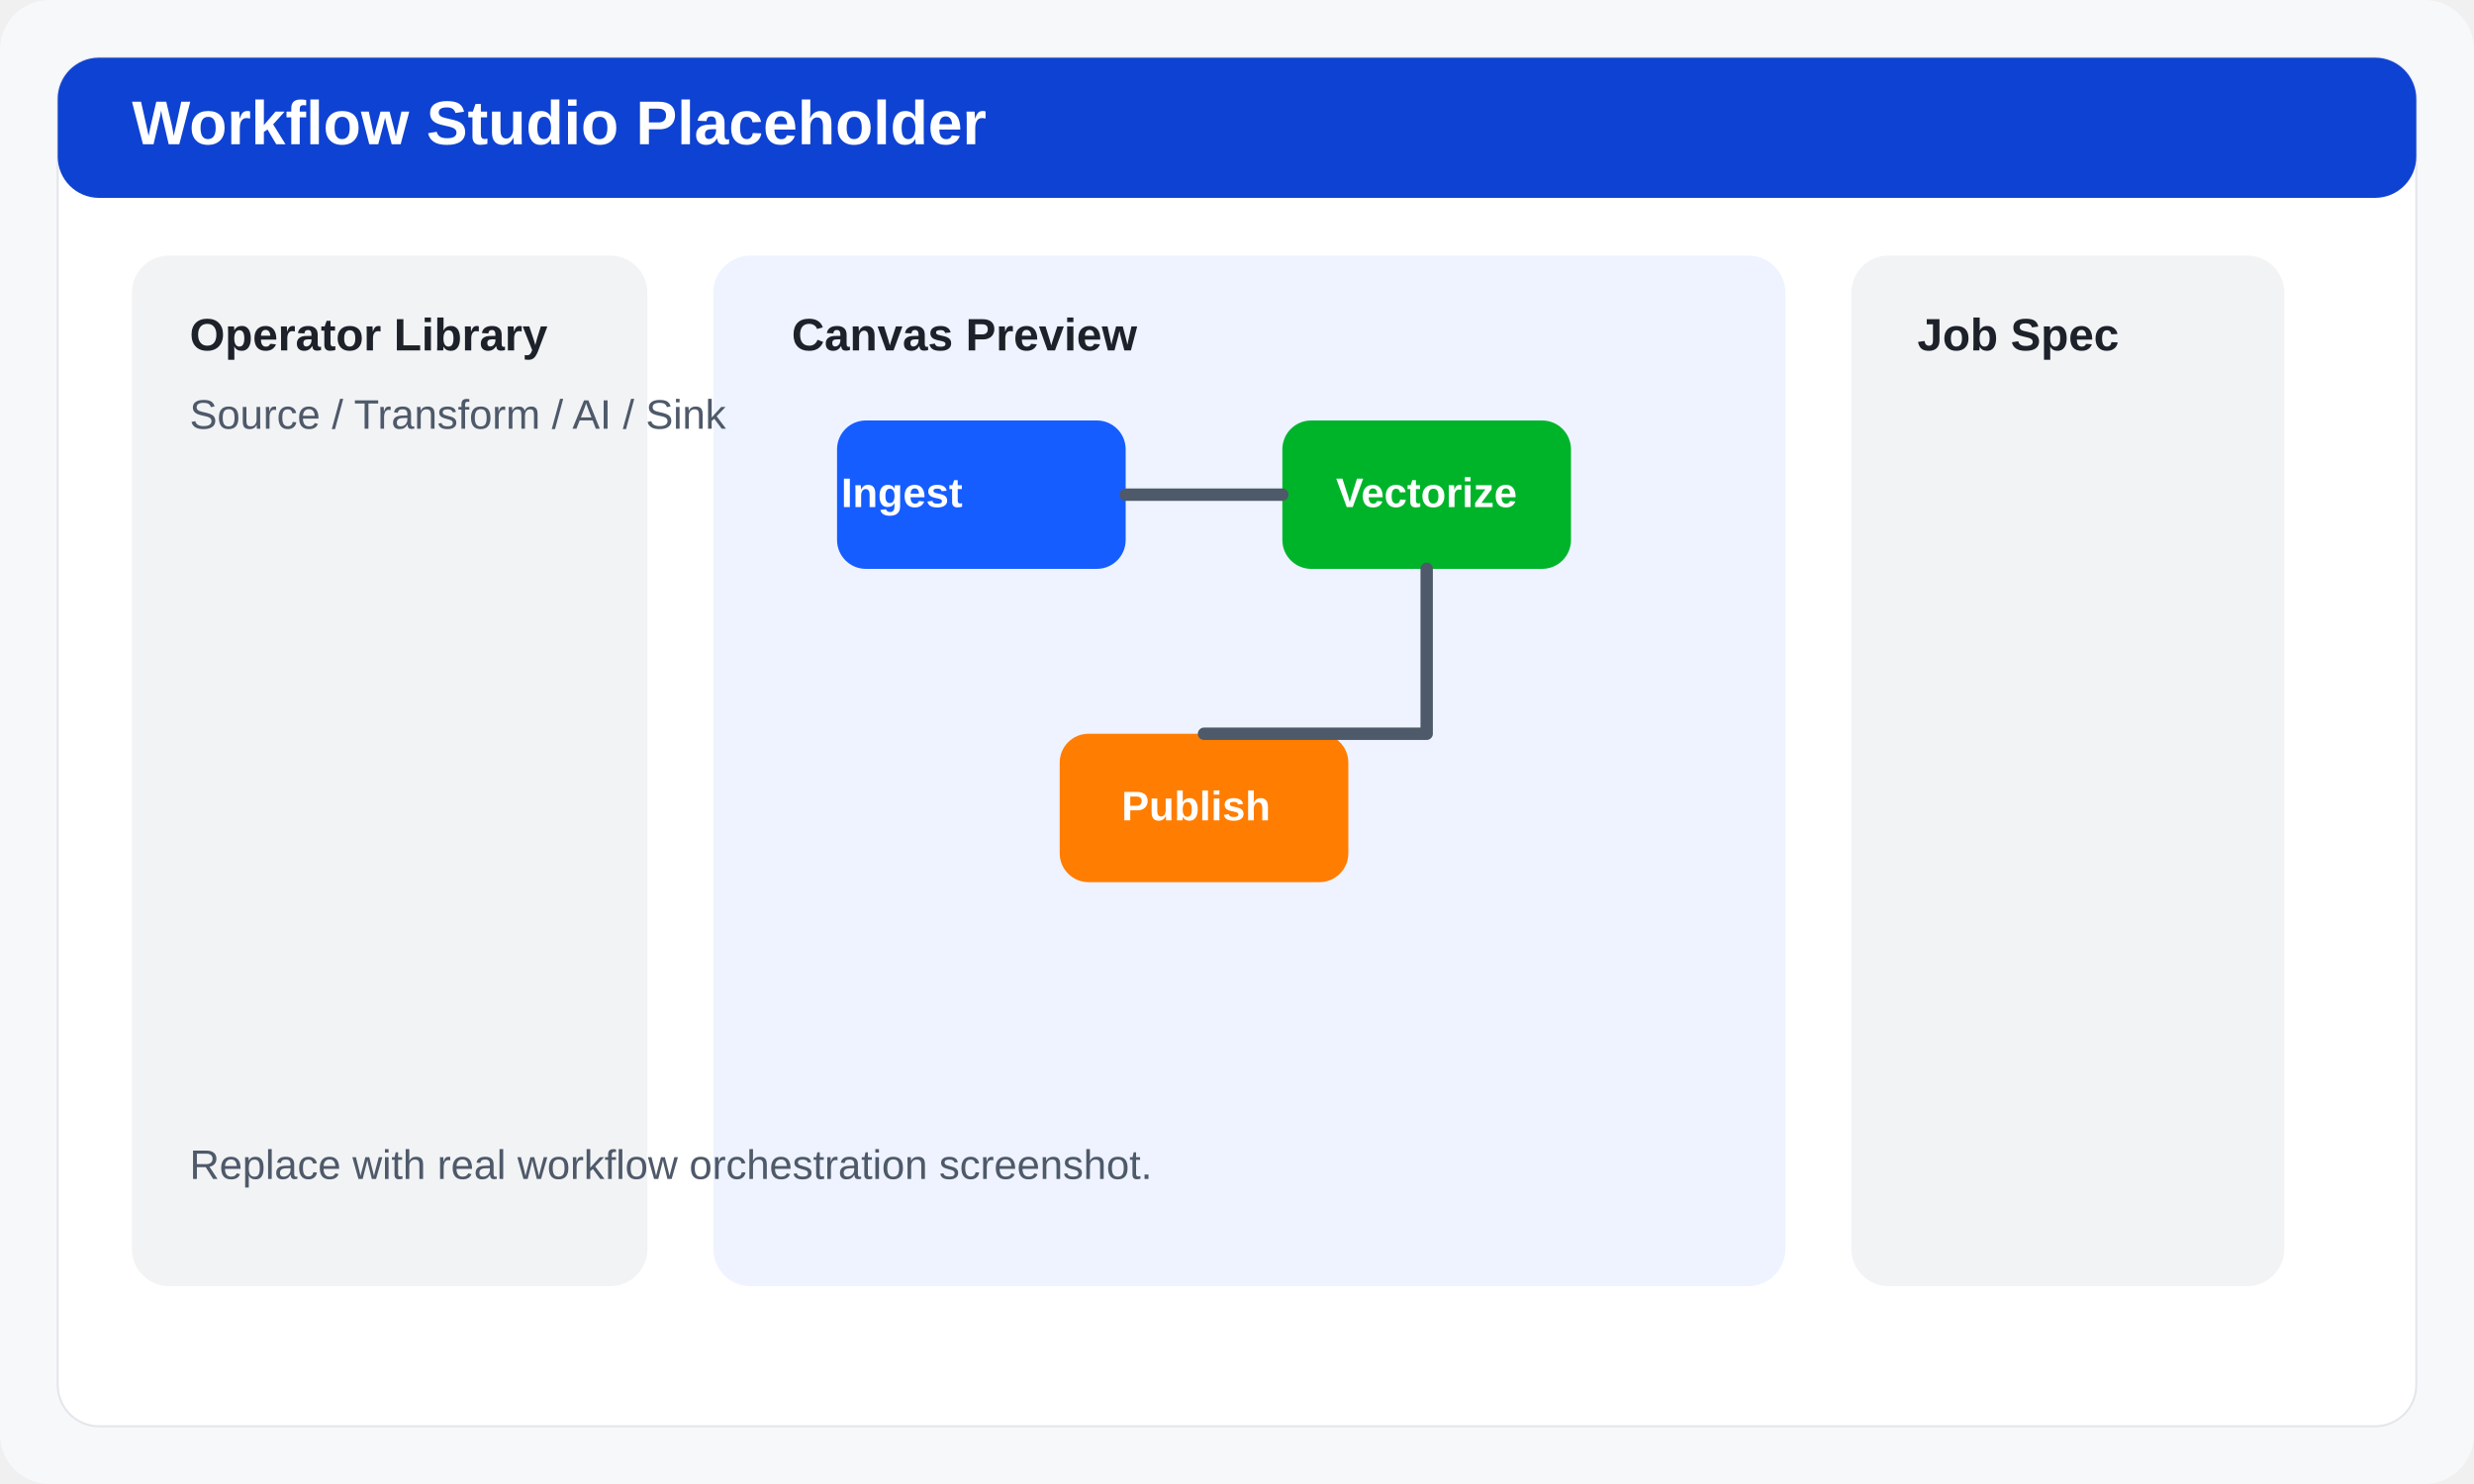
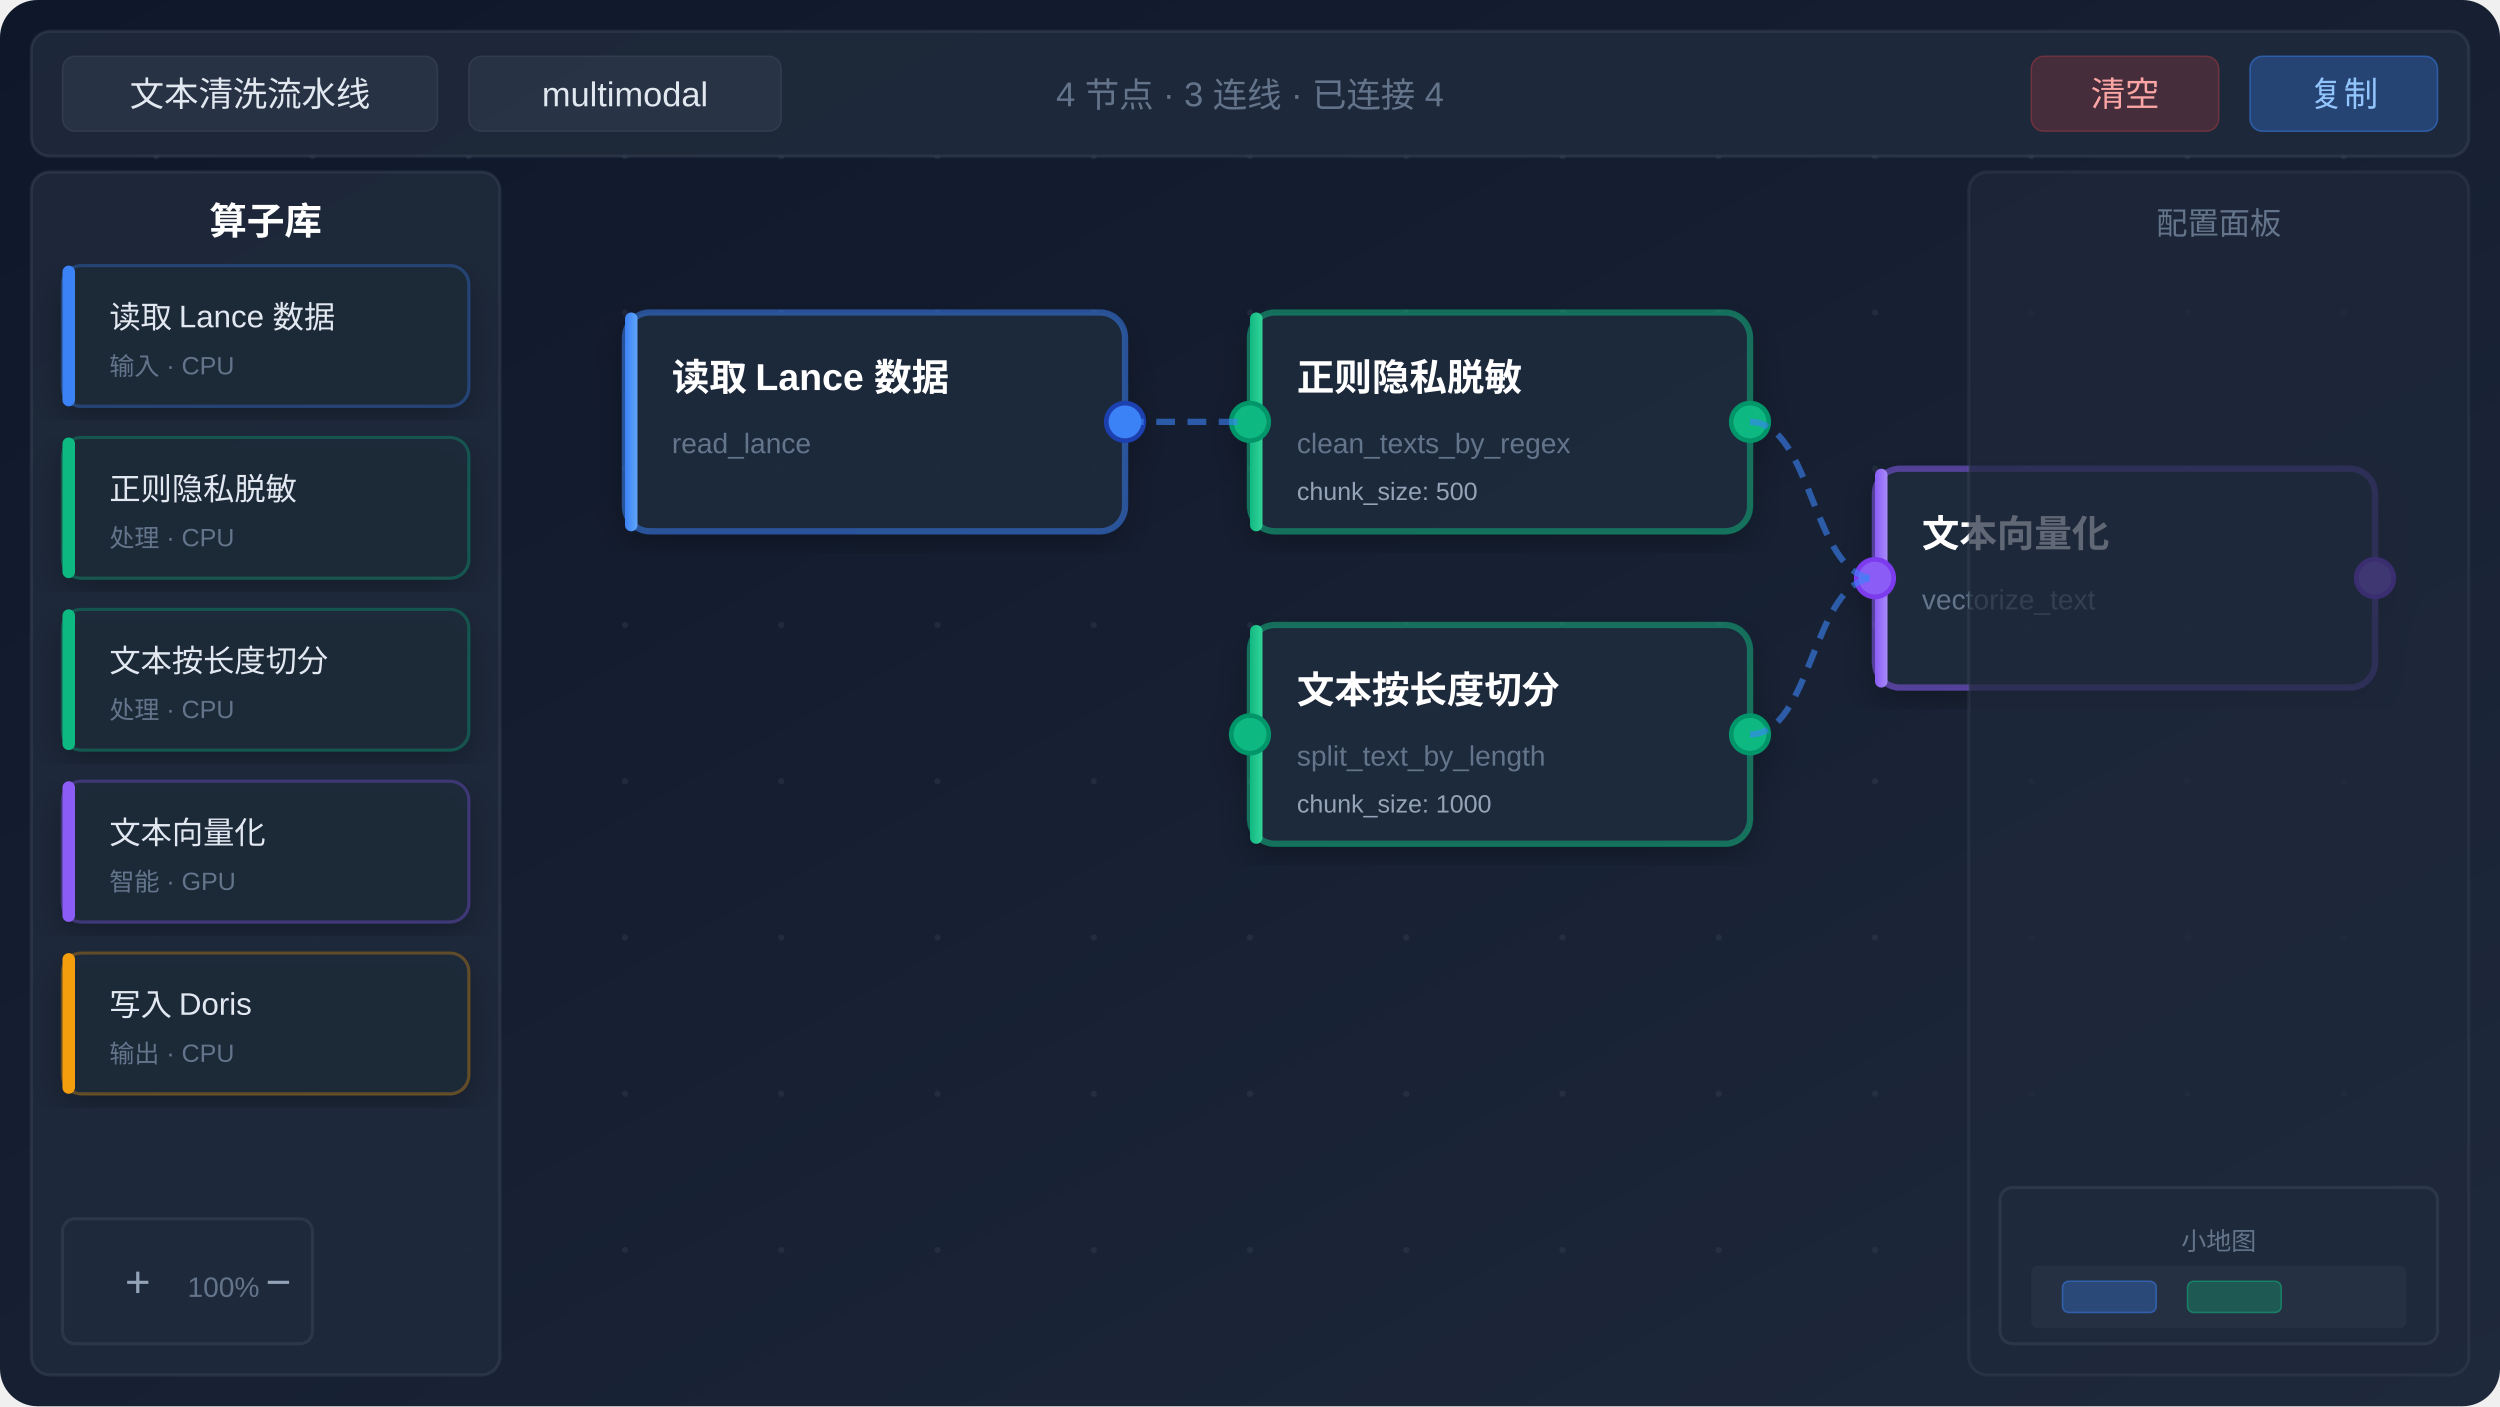
- <svg xmlns="http://www.w3.org/2000/svg" width="1200" height="720" viewBox="0 0 1200 720" fill="none">
-   <rect width="1200" height="720" rx="24" fill="#F7F8FA" />
-   <rect x="28" y="28" width="1144" height="664" rx="20" fill="white" stroke="#E5E6EB" />
-   <rect x="28" y="28" width="1144" height="68" rx="20" fill="#0E42D2" />
-   <text x="64" y="70" fill="white" font-size="30" font-family="Arial, sans-serif" font-weight="700">Workflow Studio Placeholder</text>
-   <rect x="64" y="124" width="250" height="500" rx="18" fill="#F2F3F5" />
-   <rect x="346" y="124" width="520" height="500" rx="18" fill="#EEF3FF" />
-   <rect x="898" y="124" width="210" height="500" rx="18" fill="#F2F3F5" />
-   <rect x="406" y="204" width="140" height="72" rx="14" fill="#165DFF" />
-   <rect x="622" y="204" width="140" height="72" rx="14" fill="#00B42A" />
-   <rect x="514" y="356" width="140" height="72" rx="14" fill="#FF7D00" />
-   <path d="M546 240H622" stroke="#4E5969" stroke-width="6" stroke-linecap="round" />
-   <path d="M692 276V356H584" stroke="#4E5969" stroke-width="6" stroke-linecap="round" stroke-linejoin="round" />
-   <text x="92" y="170" fill="#1D2129" font-size="22" font-family="Arial, sans-serif" font-weight="700">Operator Library</text>
-   <text x="92" y="208" fill="#4E5969" font-size="20" font-family="Arial, sans-serif">Source / Transform / AI / Sink</text>
-   <text x="384" y="170" fill="#1D2129" font-size="22" font-family="Arial, sans-serif" font-weight="700">Canvas Preview</text>
-   <text x="930" y="170" fill="#1D2129" font-size="22" font-family="Arial, sans-serif" font-weight="700">Job Spec</text>
-   <text x="408" y="246" fill="white" font-size="20" font-family="Arial, sans-serif" font-weight="700">Ingest</text>
-   <text x="648" y="246" fill="white" font-size="20" font-family="Arial, sans-serif" font-weight="700">Vectorize</text>
-   <text x="544" y="398" fill="white" font-size="20" font-family="Arial, sans-serif" font-weight="700">Publish</text>
-   <text x="92" y="572" fill="#4E5969" font-size="20" font-family="Arial, sans-serif">Replace with real workflow orchestration screenshot.</text>
+ <svg xmlns="http://www.w3.org/2000/svg" viewBox="0 0 800 450">
+   <defs>
+     <linearGradient id="wsBg" x1="0%" y1="0%" x2="100%" y2="100%">
+       <stop offset="0%" style="stop-color:#0f172a;stop-opacity:1" />
+       <stop offset="100%" style="stop-color:#1e293b;stop-opacity:1" />
+     </linearGradient>
+     <linearGradient id="nodeSource" x1="0%" y1="0%" x2="100%" y2="0%">
+       <stop offset="0%" style="stop-color:#3b82f6;stop-opacity:1" />
+       <stop offset="100%" style="stop-color:#60a5fa;stop-opacity:1" />
+     </linearGradient>
+     <linearGradient id="nodeTransform" x1="0%" y1="0%" x2="100%" y2="0%">
+       <stop offset="0%" style="stop-color:#10b981;stop-opacity:1" />
+       <stop offset="100%" style="stop-color:#34d399;stop-opacity:1" />
+     </linearGradient>
+     <linearGradient id="nodeAI" x1="0%" y1="0%" x2="100%" y2="0%">
+       <stop offset="0%" style="stop-color:#8b5cf6;stop-opacity:1" />
+       <stop offset="100%" style="stop-color:#a78bfa;stop-opacity:1" />
+     </linearGradient>
+     <linearGradient id="nodeSink" x1="0%" y1="0%" x2="100%" y2="0%">
+       <stop offset="0%" style="stop-color:#f59e0b;stop-opacity:1" />
+       <stop offset="100%" style="stop-color:#fbbf24;stop-opacity:1" />
+     </linearGradient>
+     <filter id="nodeShadow">
+       <feDropShadow dx="0" dy="4" stdDeviation="6" flood-color="rgba(0,0,0,0.3)" />
+     </filter>
+   </defs>
+   <rect width="800" height="450" fill="url(#wsBg)" rx="12" />
+   <g fill="rgba(100,116,139,0.15)">
+     <circle cx="50" cy="50" r="1" />
+     <circle cx="100" cy="50" r="1" />
+     <circle cx="150" cy="50" r="1" />
+     <circle cx="200" cy="50" r="1" />
+     <circle cx="250" cy="50" r="1" />
+     <circle cx="300" cy="50" r="1" />
+     <circle cx="350" cy="50" r="1" />
+     <circle cx="400" cy="50" r="1" />
+     <circle cx="450" cy="50" r="1" />
+     <circle cx="500" cy="50" r="1" />
+     <circle cx="550" cy="50" r="1" />
+     <circle cx="600" cy="50" r="1" />
+     <circle cx="650" cy="50" r="1" />
+     <circle cx="700" cy="50" r="1" />
+     <circle cx="750" cy="50" r="1" />
+     <circle cx="50" cy="100" r="1" />
+     <circle cx="100" cy="100" r="1" />
+     <circle cx="150" cy="100" r="1" />
+     <circle cx="200" cy="100" r="1" />
+     <circle cx="250" cy="100" r="1" />
+     <circle cx="300" cy="100" r="1" />
+     <circle cx="350" cy="100" r="1" />
+     <circle cx="400" cy="100" r="1" />
+     <circle cx="450" cy="100" r="1" />
+     <circle cx="500" cy="100" r="1" />
+     <circle cx="550" cy="100" r="1" />
+     <circle cx="600" cy="100" r="1" />
+     <circle cx="650" cy="100" r="1" />
+     <circle cx="700" cy="100" r="1" />
+     <circle cx="750" cy="100" r="1" />
+     <circle cx="50" cy="150" r="1" />
+     <circle cx="100" cy="150" r="1" />
+     <circle cx="150" cy="150" r="1" />
+     <circle cx="200" cy="150" r="1" />
+     <circle cx="250" cy="150" r="1" />
+     <circle cx="300" cy="150" r="1" />
+     <circle cx="350" cy="150" r="1" />
+     <circle cx="400" cy="150" r="1" />
+     <circle cx="450" cy="150" r="1" />
+     <circle cx="500" cy="150" r="1" />
+     <circle cx="550" cy="150" r="1" />
+     <circle cx="600" cy="150" r="1" />
+     <circle cx="650" cy="150" r="1" />
+     <circle cx="700" cy="150" r="1" />
+     <circle cx="750" cy="150" r="1" />
+     <circle cx="50" cy="200" r="1" />
+     <circle cx="100" cy="200" r="1" />
+     <circle cx="150" cy="200" r="1" />
+     <circle cx="200" cy="200" r="1" />
+     <circle cx="250" cy="200" r="1" />
+     <circle cx="300" cy="200" r="1" />
+     <circle cx="350" cy="200" r="1" />
+     <circle cx="400" cy="200" r="1" />
+     <circle cx="450" cy="200" r="1" />
+     <circle cx="500" cy="200" r="1" />
+     <circle cx="550" cy="200" r="1" />
+     <circle cx="600" cy="200" r="1" />
+     <circle cx="650" cy="200" r="1" />
+     <circle cx="700" cy="200" r="1" />
+     <circle cx="750" cy="200" r="1" />
+     <circle cx="50" cy="250" r="1" />
+     <circle cx="100" cy="250" r="1" />
+     <circle cx="150" cy="250" r="1" />
+     <circle cx="200" cy="250" r="1" />
+     <circle cx="250" cy="250" r="1" />
+     <circle cx="300" cy="250" r="1" />
+     <circle cx="350" cy="250" r="1" />
+     <circle cx="400" cy="250" r="1" />
+     <circle cx="450" cy="250" r="1" />
+     <circle cx="500" cy="250" r="1" />
+     <circle cx="550" cy="250" r="1" />
+     <circle cx="600" cy="250" r="1" />
+     <circle cx="650" cy="250" r="1" />
+     <circle cx="700" cy="250" r="1" />
+     <circle cx="750" cy="250" r="1" />
+     <circle cx="50" cy="300" r="1" />
+     <circle cx="100" cy="300" r="1" />
+     <circle cx="150" cy="300" r="1" />
+     <circle cx="200" cy="300" r="1" />
+     <circle cx="250" cy="300" r="1" />
+     <circle cx="300" cy="300" r="1" />
+     <circle cx="350" cy="300" r="1" />
+     <circle cx="400" cy="300" r="1" />
+     <circle cx="450" cy="300" r="1" />
+     <circle cx="500" cy="300" r="1" />
+     <circle cx="550" cy="300" r="1" />
+     <circle cx="600" cy="300" r="1" />
+     <circle cx="650" cy="300" r="1" />
+     <circle cx="700" cy="300" r="1" />
+     <circle cx="750" cy="300" r="1" />
+     <circle cx="50" cy="350" r="1" />
+     <circle cx="100" cy="350" r="1" />
+     <circle cx="150" cy="350" r="1" />
+     <circle cx="200" cy="350" r="1" />
+     <circle cx="250" cy="350" r="1" />
+     <circle cx="300" cy="350" r="1" />
+     <circle cx="350" cy="350" r="1" />
+     <circle cx="400" cy="350" r="1" />
+     <circle cx="450" cy="350" r="1" />
+     <circle cx="500" cy="350" r="1" />
+     <circle cx="550" cy="350" r="1" />
+     <circle cx="600" cy="350" r="1" />
+     <circle cx="650" cy="350" r="1" />
+     <circle cx="700" cy="350" r="1" />
+     <circle cx="750" cy="350" r="1" />
+     <circle cx="50" cy="400" r="1" />
+     <circle cx="100" cy="400" r="1" />
+     <circle cx="150" cy="400" r="1" />
+     <circle cx="200" cy="400" r="1" />
+     <circle cx="250" cy="400" r="1" />
+     <circle cx="300" cy="400" r="1" />
+     <circle cx="350" cy="400" r="1" />
+     <circle cx="400" cy="400" r="1" />
+     <circle cx="450" cy="400" r="1" />
+     <circle cx="500" cy="400" r="1" />
+     <circle cx="550" cy="400" r="1" />
+     <circle cx="600" cy="400" r="1" />
+     <circle cx="650" cy="400" r="1" />
+     <circle cx="700" cy="400" r="1" />
+     <circle cx="750" cy="400" r="1" />
+   </g>
+   <rect x="10" y="10" width="780" height="40" rx="6" fill="rgba(30,41,59,0.9)" stroke="rgba(100,116,139,0.2)" stroke-width="1" />
+   <g font-family="Arial" font-size="11" fill="#94a3b8">
+     <rect x="20" y="18" width="120" height="24" rx="4" fill="rgba(100,116,139,0.15)" stroke="rgba(100,116,139,0.2)" stroke-width="0.5" />
+     <text x="80" y="34" text-anchor="middle" fill="#e2e8f0">文本清洗流水线</text>
+     <rect x="150" y="18" width="100" height="24" rx="4" fill="rgba(100,116,139,0.15)" stroke="rgba(100,116,139,0.2)" stroke-width="0.5" />
+     <text x="200" y="34" text-anchor="middle" fill="#e2e8f0">multimodal</text>
+     <text x="400" y="34" text-anchor="middle" fill="#64748b">4 节点 · 3 连线 · 已连接 4</text>
+     <rect x="650" y="18" width="60" height="24" rx="4" fill="rgba(239,68,68,0.2)" stroke="rgba(239,68,68,0.3)" stroke-width="0.5" />
+     <text x="680" y="34" text-anchor="middle" fill="#fca5a5">清空</text>
+     <rect x="720" y="18" width="60" height="24" rx="4" fill="rgba(59,130,246,0.3)" stroke="rgba(59,130,246,0.5)" stroke-width="0.5" />
+     <text x="750" y="34" text-anchor="middle" fill="#93c5fd">复制</text>
+   </g>
+   <rect x="10" y="55" width="150" height="385" rx="6" fill="rgba(30,41,59,0.9)" stroke="rgba(100,116,139,0.2)" stroke-width="1" />
+   <text x="85" y="75" text-anchor="middle" font-family="Arial" font-size="12" font-weight="bold" fill="white">算子库</text>
+   <g filter="url(#nodeShadow)">
+     <rect x="20" y="85" width="130" height="45" rx="6" fill="rgba(30,41,59,0.95)" stroke="rgba(59,130,246,0.3)" stroke-width="1" />
+     <rect x="20" y="85" width="4" height="45" rx="2" fill="#3b82f6" />
+     <text x="35" y="105" font-family="Arial" font-size="10" fill="#e2e8f0">读取 Lance 数据</text>
+     <text x="35" y="120" font-family="Arial" font-size="8" fill="#64748b">输入 · CPU</text>
+   </g>
+   <g filter="url(#nodeShadow)">
+     <rect x="20" y="140" width="130" height="45" rx="6" fill="rgba(30,41,59,0.95)" stroke="rgba(16,185,129,0.3)" stroke-width="1" />
+     <rect x="20" y="140" width="4" height="45" rx="2" fill="#10b981" />
+     <text x="35" y="160" font-family="Arial" font-size="10" fill="#e2e8f0">正则隐私脱敏</text>
+     <text x="35" y="175" font-family="Arial" font-size="8" fill="#64748b">处理 · CPU</text>
+   </g>
+   <g filter="url(#nodeShadow)">
+     <rect x="20" y="195" width="130" height="45" rx="6" fill="rgba(30,41,59,0.95)" stroke="rgba(16,185,129,0.3)" stroke-width="1" />
+     <rect x="20" y="195" width="4" height="45" rx="2" fill="#10b981" />
+     <text x="35" y="215" font-family="Arial" font-size="10" fill="#e2e8f0">文本按长度切分</text>
+     <text x="35" y="230" font-family="Arial" font-size="8" fill="#64748b">处理 · CPU</text>
+   </g>
+   <g filter="url(#nodeShadow)">
+     <rect x="20" y="250" width="130" height="45" rx="6" fill="rgba(30,41,59,0.95)" stroke="rgba(139,92,246,0.3)" stroke-width="1" />
+     <rect x="20" y="250" width="4" height="45" rx="2" fill="#8b5cf6" />
+     <text x="35" y="270" font-family="Arial" font-size="10" fill="#e2e8f0">文本向量化</text>
+     <text x="35" y="285" font-family="Arial" font-size="8" fill="#64748b">智能 · GPU</text>
+   </g>
+   <g filter="url(#nodeShadow)">
+     <rect x="20" y="305" width="130" height="45" rx="6" fill="rgba(30,41,59,0.95)" stroke="rgba(245,158,11,0.3)" stroke-width="1" />
+     <rect x="20" y="305" width="4" height="45" rx="2" fill="#f59e0b" />
+     <text x="35" y="325" font-family="Arial" font-size="10" fill="#e2e8f0">写入 Doris</text>
+     <text x="35" y="340" font-family="Arial" font-size="8" fill="#64748b">输出 · CPU</text>
+   </g>
+   <g filter="url(#nodeShadow)">
+     <rect x="200" y="100" width="160" height="70" rx="8" fill="rgba(30,41,59,0.98)" stroke="rgba(59,130,246,0.5)" stroke-width="2" />
+     <rect x="200" y="100" width="4" height="70" rx="2" fill="url(#nodeSource)" />
+     <text x="215" y="125" font-family="Arial" font-size="12" font-weight="bold" fill="white">读取 Lance 数据</text>
+     <text x="215" y="145" font-family="Arial" font-size="9" fill="#64748b">read_lance</text>
+     <circle cx="360" cy="135" r="6" fill="#3b82f6" stroke="#1e40af" stroke-width="1.5" />
+   </g>
+   <g filter="url(#nodeShadow)">
+     <rect x="400" y="100" width="160" height="70" rx="8" fill="rgba(30,41,59,0.98)" stroke="rgba(16,185,129,0.5)" stroke-width="2" />
+     <rect x="400" y="100" width="4" height="70" rx="2" fill="url(#nodeTransform)" />
+     <circle cx="400" cy="135" r="6" fill="#10b981" stroke="#059669" stroke-width="1.5" />
+     <text x="415" y="125" font-family="Arial" font-size="12" font-weight="bold" fill="white">正则隐私脱敏</text>
+     <text x="415" y="145" font-family="Arial" font-size="9" fill="#64748b">clean_texts_by_regex</text>
+     <text x="415" y="160" font-family="Arial" font-size="8" fill="#94a3b8">chunk_size: 500</text>
+     <circle cx="560" cy="135" r="6" fill="#10b981" stroke="#059669" stroke-width="1.5" />
+   </g>
+   <g filter="url(#nodeShadow)">
+     <rect x="400" y="200" width="160" height="70" rx="8" fill="rgba(30,41,59,0.98)" stroke="rgba(16,185,129,0.5)" stroke-width="2" />
+     <rect x="400" y="200" width="4" height="70" rx="2" fill="url(#nodeTransform)" />
+     <circle cx="400" cy="235" r="6" fill="#10b981" stroke="#059669" stroke-width="1.5" />
+     <text x="415" y="225" font-family="Arial" font-size="12" font-weight="bold" fill="white">文本按长度切分</text>
+     <text x="415" y="245" font-family="Arial" font-size="9" fill="#64748b">split_text_by_length</text>
+     <text x="415" y="260" font-family="Arial" font-size="8" fill="#94a3b8">chunk_size: 1000</text>
+     <circle cx="560" cy="235" r="6" fill="#10b981" stroke="#059669" stroke-width="1.5" />
+   </g>
+   <g filter="url(#nodeShadow)">
+     <rect x="600" y="150" width="160" height="70" rx="8" fill="rgba(30,41,59,0.98)" stroke="rgba(139,92,246,0.5)" stroke-width="2" />
+     <rect x="600" y="150" width="4" height="70" rx="2" fill="url(#nodeAI)" />
+     <circle cx="600" cy="185" r="6" fill="#8b5cf6" stroke="#7c3aed" stroke-width="1.5" />
+     <text x="615" y="175" font-family="Arial" font-size="12" font-weight="bold" fill="white">文本向量化</text>
+     <text x="615" y="195" font-family="Arial" font-size="9" fill="#64748b">vectorize_text</text>
+     <circle cx="760" cy="185" r="6" fill="#8b5cf6" stroke="#7c3aed" stroke-width="1.5" />
+   </g>
+   <g stroke="rgba(59,130,246,0.6)" stroke-width="2" fill="none" stroke-dasharray="6 4">
+     <path d="M 360 135 C 380 135, 380 135, 400 135" />
+     <path d="M 560 135 C 580 135, 580 185, 600 185" />
+     <path d="M 560 235 C 580 235, 580 185, 600 185" />
+   </g>
+   <rect x="630" y="55" width="160" height="385" rx="6" fill="rgba(30,41,59,0.7)" stroke="rgba(100,116,139,0.15)" stroke-width="1" />
+   <text x="710" y="75" text-anchor="middle" font-family="Arial" font-size="10" fill="#64748b">配置面板</text>
+   <rect x="640" y="380" width="140" height="50" rx="4" fill="rgba(30,41,59,0.9)" stroke="rgba(100,116,139,0.2)" stroke-width="1" />
+   <text x="710" y="400" text-anchor="middle" font-family="Arial" font-size="8" fill="#64748b">小地图</text>
+   <rect x="650" y="405" width="120" height="20" rx="2" fill="rgba(100,116,139,0.1)" />
+   <rect x="660" y="410" width="30" height="10" rx="2" fill="rgba(59,130,246,0.3)" stroke="rgba(59,130,246,0.5)" stroke-width="0.5" />
+   <rect x="700" y="410" width="30" height="10" rx="2" fill="rgba(16,185,129,0.3)" stroke="rgba(16,185,129,0.5)" stroke-width="0.5" />
+   <g transform="translate(20, 390)">
+     <rect width="80" height="40" rx="4" fill="rgba(30,41,59,0.9)" stroke="rgba(100,116,139,0.2)" stroke-width="1" />
+     <text x="20" y="25" font-family="Arial" font-size="14" fill="#94a3b8">+</text>
+     <text x="40" y="25" font-family="Arial" font-size="9" fill="#64748b">100%</text>
+     <text x="65" y="25" font-family="Arial" font-size="14" fill="#94a3b8">−</text>
+   </g>
</svg>
